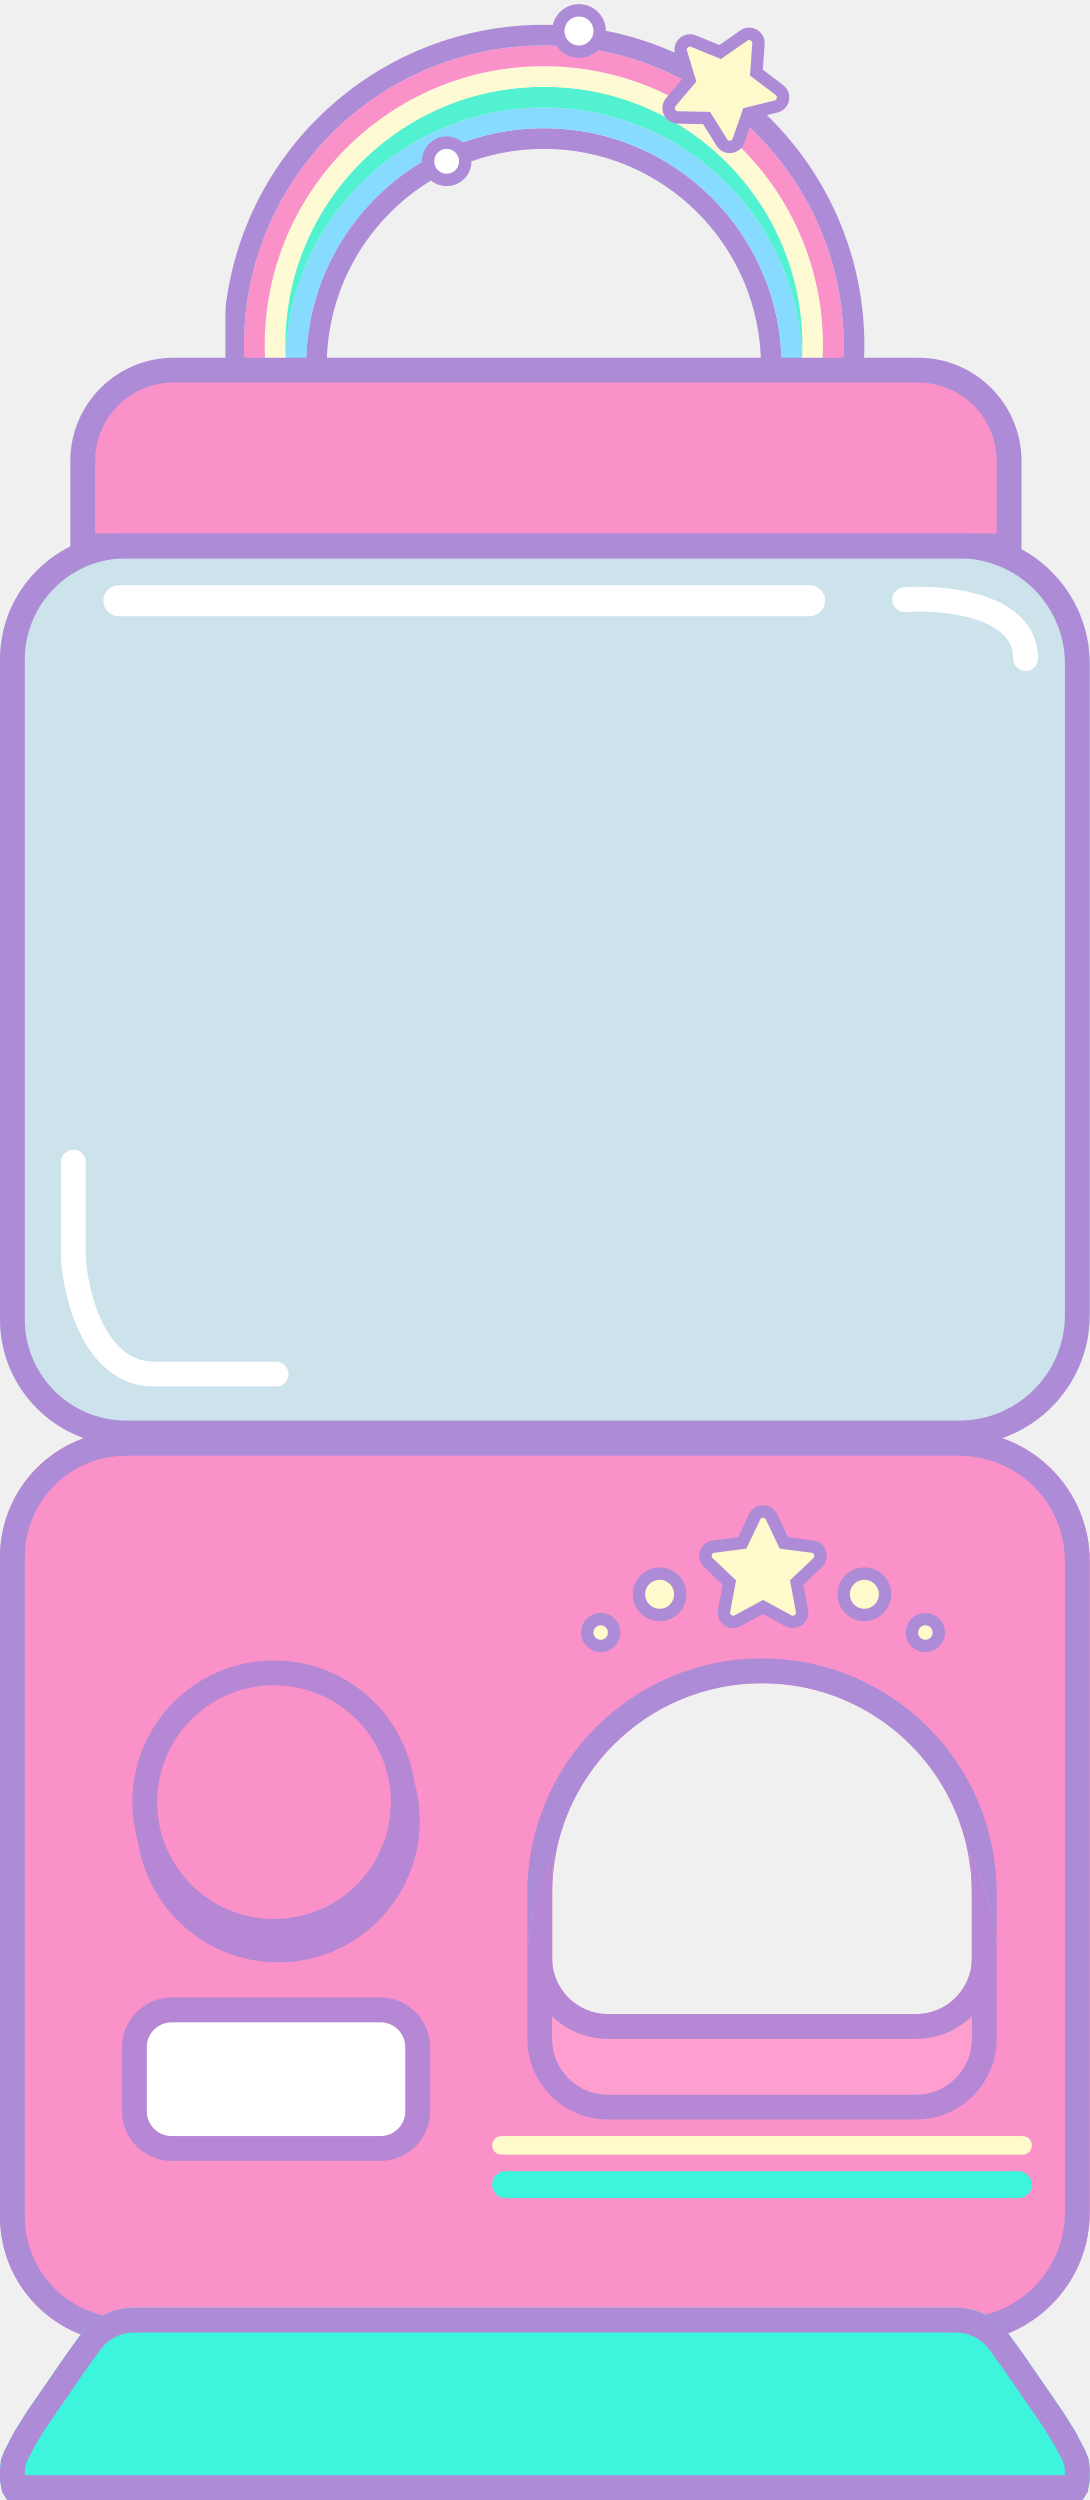
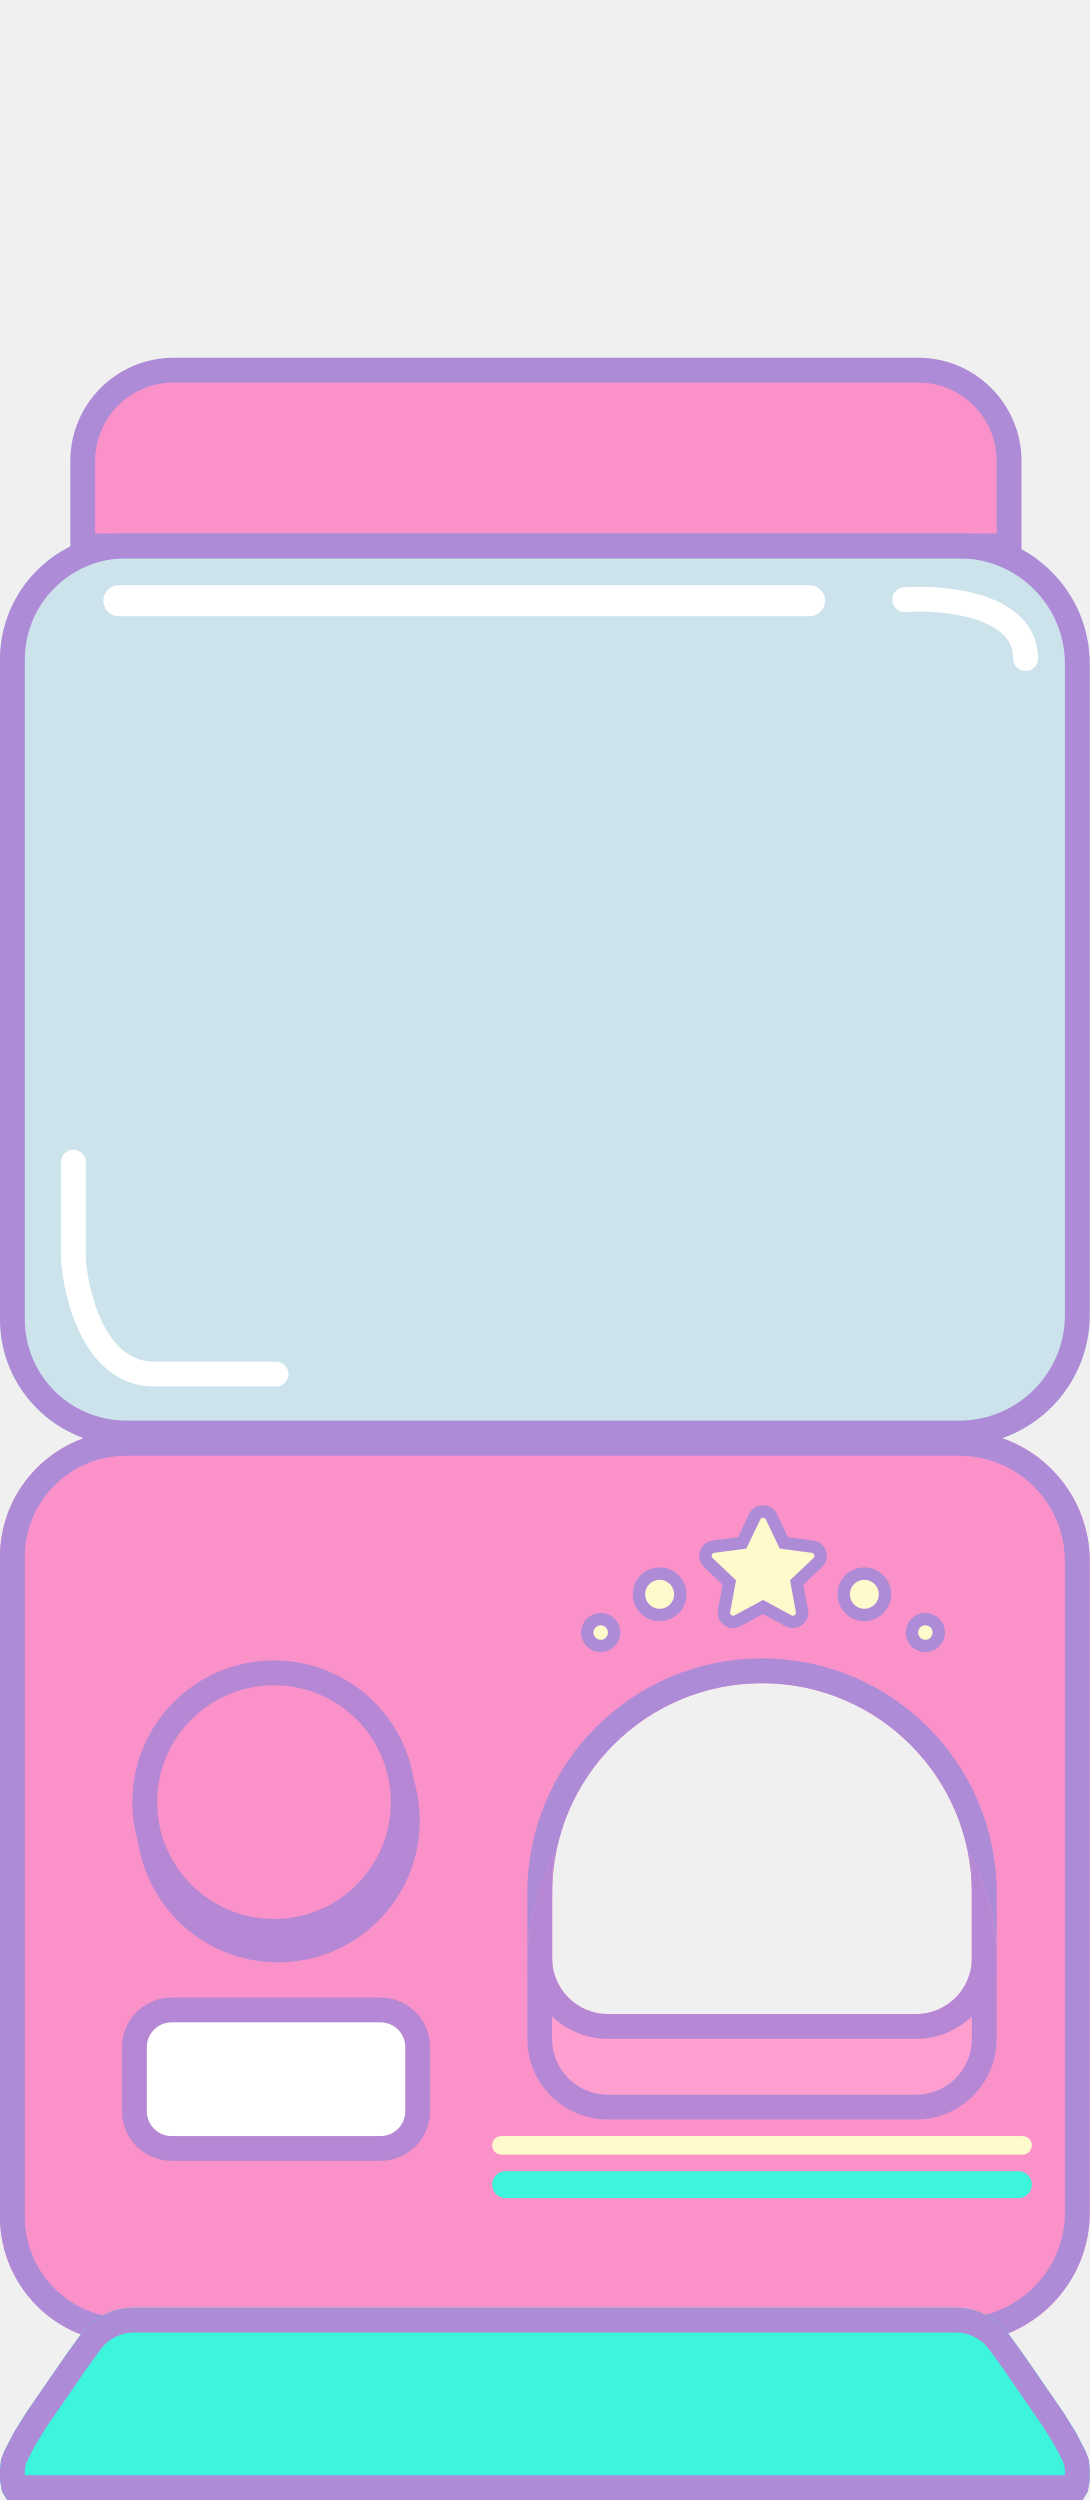
<svg xmlns="http://www.w3.org/2000/svg" width="527" height="1209" viewBox="0 0 527 1209" fill="none">
  <mask id="mask0_134_78" style="mask-type:alpha" maskUnits="userSpaceOnUse" x="109" y="0" width="310" height="177">
    <rect x="109" width="310" height="177" fill="#C4C4C4" />
  </mask>
-   <g mask="url(#mask0_134_78)">
-     <circle cx="263" cy="177" r="110" stroke="#AD8BD6" stroke-width="10" />
-     <circle cx="263" cy="177" r="120" stroke="#86DBFE" stroke-width="10" />
-     <circle cx="263" cy="177" r="130" stroke="#51F1D2" stroke-width="10" />
-     <circle cx="263" cy="167" r="130" stroke="#FDFAD4" stroke-width="10" />
-     <circle cx="263" cy="167" r="140" stroke="#FB91C9" stroke-width="10" />
-     <circle cx="263" cy="167" r="150" stroke="#AD8BD6" stroke-width="10" />
-     <path d="M365.791 35.115L366.795 21.198C367.068 17.422 362.841 15.018 359.735 17.181L348.284 25.155L335.358 19.899C331.852 18.473 328.259 21.75 329.356 25.372L333.402 38.727L324.408 49.396C321.969 52.29 323.975 56.72 327.759 56.796L341.71 57.075L349.078 68.925C351.077 72.139 355.909 71.601 357.151 68.025L361.728 54.843L375.275 51.497C378.949 50.59 379.93 45.827 376.913 43.542L365.791 35.115Z" fill="#FEFACC" stroke="#AD8BD6" stroke-width="6" />
-     <circle cx="280" cy="15" r="10" fill="white" stroke="#AD8BD6" stroke-width="6" />
-     <circle cx="216" cy="78" r="9" fill="white" stroke="#AD8BD6" stroke-width="6" />
-   </g>
  <mask id="path-11-inside-1_134_78" fill="white">
    <path fill-rule="evenodd" clip-rule="evenodd" d="M0 753C0 719.311 27.311 692 61 692H259H463.88C498.74 692 527 720.26 527 755.12V1069.88C527 1104.74 498.74 1133 463.88 1133H259H61C27.311 1133 0 1105.69 0 1072V753ZM470 952V915.5C470 859.443 424.557 814 368.5 814C312.443 814 267 859.443 267 915.5V952C267 966.912 279.088 979 294 979H443C457.912 979 470 966.912 470 952Z" />
  </mask>
  <path fill-rule="evenodd" clip-rule="evenodd" d="M0 753C0 719.311 27.311 692 61 692H259H463.88C498.74 692 527 720.26 527 755.12V1069.88C527 1104.74 498.74 1133 463.88 1133H259H61C27.311 1133 0 1105.69 0 1072V753ZM470 952V915.5C470 859.443 424.557 814 368.5 814C312.443 814 267 859.443 267 915.5V952C267 966.912 279.088 979 294 979H443C457.912 979 470 966.912 470 952Z" fill="#FB91C9" />
  <path d="M61 680C20.683 680 -12 712.683 -12 753H12C12 725.938 33.938 704 61 704V680ZM259 680H61V704H259V680ZM463.88 680H259V704H463.88V680ZM539 755.12C539 713.632 505.368 680 463.88 680V704C492.113 704 515 726.887 515 755.12H539ZM539 1069.88V755.12H515V1069.88H539ZM463.88 1145C505.368 1145 539 1111.37 539 1069.88H515C515 1098.11 492.113 1121 463.88 1121V1145ZM259 1145H463.88V1121H259V1145ZM61 1145H259V1121H61V1145ZM-12 1072C-12 1112.32 20.683 1145 61 1145V1121C33.938 1121 12 1099.06 12 1072H-12ZM-12 753V1072H12V753H-12ZM458 915.5V952H482V915.5H458ZM368.5 826C417.929 826 458 866.071 458 915.5H482C482 852.816 431.184 802 368.5 802V826ZM279 915.5C279 866.071 319.071 826 368.5 826V802C305.816 802 255 852.816 255 915.5H279ZM279 952V915.5H255V952H279ZM294 967C285.716 967 279 960.284 279 952H255C255 973.539 272.461 991 294 991V967ZM443 967H294V991H443V967ZM458 952C458 960.284 451.284 967 443 967V991C464.539 991 482 973.539 482 952H458Z" fill="#AD8BD6" mask="url(#path-11-inside-1_134_78)" />
  <mask id="path-13-inside-2_134_78" fill="white">
    <path fill-rule="evenodd" clip-rule="evenodd" d="M64.773 1116C54.518 1116 44.885 1120.91 38.866 1129.22L32.134 1138.5L24.224 1150L12.854 1166.5L6.921 1176L1.977 1185.5L0.494 1189.5L0 1194V1199.5L0.989 1205L3.461 1209H192.805H194.782H523.539L526.011 1205L527 1199.5V1194L526.506 1189.5L525.023 1185.5L520.079 1176L514.146 1166.5L502.776 1150L494.866 1138.5L488.134 1129.22C482.115 1120.91 472.482 1116 462.227 1116H194.782H192.805H64.773Z" />
  </mask>
  <path fill-rule="evenodd" clip-rule="evenodd" d="M64.773 1116C54.518 1116 44.885 1120.91 38.866 1129.22L32.134 1138.5L24.224 1150L12.854 1166.5L6.921 1176L1.977 1185.5L0.494 1189.5L0 1194V1199.5L0.989 1205L3.461 1209H192.805H194.782H523.539L526.011 1205L527 1199.5V1194L526.506 1189.5L525.023 1185.5L520.079 1176L514.146 1166.5L502.776 1150L494.866 1138.5L488.134 1129.22C482.115 1120.91 472.482 1116 462.227 1116H194.782H192.805H64.773Z" fill="#3DF5DD" />
  <path d="M38.866 1129.22L29.151 1122.17L29.151 1122.17L38.866 1129.22ZM32.134 1138.5L22.419 1131.46L22.332 1131.58L22.247 1131.7L32.134 1138.5ZM24.224 1150L34.105 1156.81L34.111 1156.8L24.224 1150ZM12.854 1166.5L2.973 1159.69L2.819 1159.91L2.675 1160.14L12.854 1166.5ZM6.921 1176L-3.257 1169.64L-3.506 1170.04L-3.724 1170.46L6.921 1176ZM1.977 1185.5L-8.667 1179.96L-9.013 1180.63L-9.274 1181.33L1.977 1185.5ZM0.494 1189.5L-10.757 1185.33L-11.272 1186.72L-11.434 1188.19L0.494 1189.5ZM0 1194L-11.928 1192.69L-12 1193.34V1194H0ZM0 1199.5H-12V1200.57L-11.811 1201.62L0 1199.5ZM0.989 1205L-10.822 1207.12L-10.418 1209.37L-9.219 1211.31L0.989 1205ZM3.461 1209L-6.748 1215.31L-3.23 1221H3.461V1209ZM523.539 1209V1221H530.23L533.748 1215.31L523.539 1209ZM526.011 1205L536.219 1211.31L537.418 1209.37L537.822 1207.12L526.011 1205ZM527 1199.5L538.811 1201.62L539 1200.57V1199.5H527ZM527 1194H539V1193.34L538.928 1192.69L527 1194ZM526.506 1189.5L538.434 1188.19L538.272 1186.72L537.757 1185.33L526.506 1189.5ZM525.023 1185.5L536.274 1181.33L536.013 1180.63L535.667 1179.96L525.023 1185.5ZM520.079 1176L530.724 1170.46L530.506 1170.04L530.257 1169.64L520.079 1176ZM514.146 1166.5L524.325 1160.14L524.181 1159.91L524.027 1159.69L514.146 1166.5ZM502.776 1150L492.889 1156.8L492.895 1156.81L502.776 1150ZM494.866 1138.5L504.753 1131.7L504.668 1131.58L504.581 1131.46L494.866 1138.5ZM488.134 1129.22L478.419 1136.26L478.419 1136.26L488.134 1129.22ZM48.581 1136.26C52.343 1131.07 58.364 1128 64.773 1128V1104C50.673 1104 37.428 1110.76 29.151 1122.17L48.581 1136.26ZM41.849 1145.54L48.581 1136.26L29.151 1122.17L22.419 1131.46L41.849 1145.54ZM34.111 1156.8L42.021 1145.3L22.247 1131.7L14.337 1143.2L34.111 1156.8ZM22.735 1173.31L34.105 1156.81L14.343 1143.19L2.973 1159.69L22.735 1173.31ZM17.1 1182.36L23.032 1172.86L2.675 1160.14L-3.257 1169.64L17.1 1182.36ZM12.622 1191.04L17.566 1181.54L-3.724 1170.46L-8.667 1179.96L12.622 1191.04ZM11.746 1193.67L13.229 1189.67L-9.274 1181.33L-10.757 1185.33L11.746 1193.67ZM11.928 1195.31L12.423 1190.81L-11.434 1188.19L-11.928 1192.69L11.928 1195.31ZM12 1199.5V1194H-12V1199.5H12ZM12.799 1202.88L11.811 1197.38L-11.811 1201.62L-10.822 1207.12L12.799 1202.88ZM13.669 1202.69L11.197 1198.69L-9.219 1211.31L-6.748 1215.31L13.669 1202.69ZM192.805 1197H3.461V1221H192.805V1197ZM192.805 1221H194.782V1197H192.805V1221ZM194.782 1221H523.539V1197H194.782V1221ZM533.748 1215.31L536.219 1211.31L515.803 1198.69L513.331 1202.69L533.748 1215.31ZM537.822 1207.12L538.811 1201.62L515.189 1197.38L514.201 1202.88L537.822 1207.12ZM539 1199.5V1194H515V1199.5H539ZM538.928 1192.69L538.434 1188.19L514.577 1190.81L515.072 1195.31L538.928 1192.69ZM537.757 1185.33L536.274 1181.33L513.771 1189.67L515.254 1193.67L537.757 1185.33ZM535.667 1179.96L530.724 1170.46L509.434 1181.54L514.378 1191.04L535.667 1179.96ZM530.257 1169.64L524.325 1160.14L503.968 1172.86L509.9 1182.36L530.257 1169.64ZM524.027 1159.69L512.657 1143.19L492.895 1156.81L504.265 1173.31L524.027 1159.69ZM512.663 1143.2L504.753 1131.7L484.979 1145.3L492.889 1156.8L512.663 1143.2ZM504.581 1131.46L497.849 1122.17L478.419 1136.26L485.151 1145.54L504.581 1131.46ZM497.849 1122.17C489.572 1110.76 476.327 1104 462.227 1104V1128C468.636 1128 474.657 1131.07 478.419 1136.26L497.849 1122.17ZM462.227 1104H194.782V1128H462.227V1104ZM194.782 1104H192.805V1128H194.782V1104ZM64.773 1128H192.805V1104H64.773V1128Z" fill="#AD8BD6" mask="url(#path-13-inside-2_134_78)" />
  <path d="M482 264H488V258V223C488 198.699 468.301 179 444 179H84C59.7 179 40 198.699 40 223V258V264H46H482Z" fill="#FB91C9" stroke="#AD8BD6" stroke-width="12" />
  <mask id="path-16-inside-3_134_78" fill="white">
    <path fill-rule="evenodd" clip-rule="evenodd" d="M61 258C27.311 258 0 285.311 0 319V638C0 671.689 27.311 699 61 699H259H463.88C498.74 699 527 670.74 527 635.88V321.12C527 286.26 498.74 258 463.88 258H259H61Z" />
  </mask>
  <path fill-rule="evenodd" clip-rule="evenodd" d="M61 258C27.311 258 0 285.311 0 319V638C0 671.689 27.311 699 61 699H259H463.88C498.74 699 527 670.74 527 635.88V321.12C527 286.26 498.74 258 463.88 258H259H61Z" fill="#34ACD9" fill-opacity="0.19" />
  <path d="M12 319C12 291.938 33.938 270 61 270V246C20.683 246 -12 278.683 -12 319H12ZM12 638V319H-12V638H12ZM61 687C33.938 687 12 665.062 12 638H-12C-12 678.317 20.683 711 61 711V687ZM259 687H61V711H259V687ZM259 711H463.88V687H259V711ZM463.88 711C505.368 711 539 677.368 539 635.88H515C515 664.113 492.113 687 463.88 687V711ZM539 635.88V321.12H515V635.88H539ZM539 321.12C539 279.632 505.368 246 463.88 246V270C492.113 270 515 292.887 515 321.12H539ZM463.88 246H259V270H463.88V246ZM61 270H259V246H61V270Z" fill="#AD8BD6" mask="url(#path-16-inside-3_134_78)" />
  <path d="M379.071 746.139L373.061 733.545C371.431 730.129 366.569 730.129 364.939 733.545L358.929 746.139L345.095 747.962C341.342 748.457 339.84 753.082 342.585 755.688L352.705 765.295L350.165 779.015C349.475 782.737 353.409 785.595 356.736 783.79L369 777.133L381.264 783.79C384.591 785.595 388.525 782.737 387.835 779.015L385.295 765.295L395.415 755.688C398.16 753.082 396.658 748.457 392.905 747.962L379.071 746.139Z" fill="#FEFACC" stroke="#AD8BD6" stroke-width="6" />
  <circle cx="418" cy="771" r="10" fill="#FEFACC" stroke="#AD8BD6" stroke-width="6" />
  <circle cx="319" cy="771" r="10" fill="#FEFACC" stroke="#AD8BD6" stroke-width="6" />
  <circle cx="290.5" cy="789.5" r="6.5" fill="#FEFACC" stroke="#AD8BD6" stroke-width="6" />
  <circle cx="447.5" cy="789.5" r="6.5" fill="#FEFACC" stroke="#AD8BD6" stroke-width="6" />
  <rect x="238" y="1033" width="261" height="9" rx="4.5" fill="#FEFACC" />
  <rect x="238" y="1050" width="261" height="13" rx="6.5" fill="#3DF5DD" />
  <rect x="50" y="283" width="349" height="15" rx="7.5" fill="white" />
  <path d="M437.5 290C457 288.667 496 292.5 496 318.5" stroke="white" stroke-width="12" stroke-linecap="round" />
  <rect x="65" y="972" width="137" height="67" rx="18" fill="white" stroke="#B687D4" stroke-width="12" />
  <circle cx="134.5" cy="880.5" r="62.5" fill="#C4C4C4" stroke="#B687D4" stroke-width="12" />
  <circle cx="132.5" cy="871.5" r="62.5" fill="#FB91C9" stroke="#B687D4" stroke-width="12" />
  <path d="M35.5 562V608.5C36.667 627.167 46.1 664.5 74.5 664.5C102.9 664.5 125.667 664.5 133.5 664.5" stroke="white" stroke-width="12" stroke-linecap="round" />
  <mask id="path-31-inside-4_134_78" fill="white">
    <path fill-rule="evenodd" clip-rule="evenodd" d="M470 947V910.5C470 905.884 469.692 901.339 469.095 896.886C477.338 912.614 482 930.512 482 949.5V986C482 1007.54 464.539 1025 443 1025H294C272.461 1025 255 1007.54 255 986V949.5C255 930.512 259.662 912.614 267.905 896.886C267.308 901.339 267 905.884 267 910.5V947C267 961.911 279.088 974 294 974H443C457.912 974 470 961.911 470 947Z" />
  </mask>
  <path fill-rule="evenodd" clip-rule="evenodd" d="M470 947V910.5C470 905.884 469.692 901.339 469.095 896.886C477.338 912.614 482 930.512 482 949.5V986C482 1007.54 464.539 1025 443 1025H294C272.461 1025 255 1007.54 255 986V949.5C255 930.512 259.662 912.614 267.905 896.886C267.308 901.339 267 905.884 267 910.5V947C267 961.911 279.088 974 294 974H443C457.912 974 470 961.911 470 947Z" fill="#FF9FD0" />
  <path d="M469.095 896.886L479.724 891.316L457.201 898.481L469.095 896.886ZM267.905 896.886L279.799 898.481L257.276 891.316L267.905 896.886ZM458 910.5V947H482V910.5H458ZM457.201 898.481C457.728 902.407 458 906.418 458 910.5H482C482 905.349 481.656 900.272 480.989 895.292L457.201 898.481ZM458.466 902.457C465.83 916.507 470 932.499 470 949.5H494C494 928.526 488.845 908.721 479.724 891.316L458.466 902.457ZM470 949.5V986H494V949.5H470ZM470 986C470 1000.91 457.912 1013 443 1013V1037C471.167 1037 494 1014.17 494 986H470ZM443 1013H294V1037H443V1013ZM294 1013C279.088 1013 267 1000.91 267 986H243C243 1014.17 265.833 1037 294 1037V1013ZM267 986V949.5H243V986H267ZM267 949.5C267 932.499 271.17 916.507 278.534 902.457L257.276 891.316C248.155 908.721 243 928.526 243 949.5H267ZM279 910.5C279 906.418 279.272 902.407 279.799 898.481L256.011 895.292C255.344 900.272 255 905.349 255 910.5H279ZM279 947V910.5H255V947H279ZM294 962C285.716 962 279 955.284 279 947H255C255 968.539 272.461 986 294 986V962ZM443 962H294V986H443V962ZM458 947C458 955.284 451.284 962 443 962V986C464.539 986 482 968.539 482 947H458Z" fill="#B687D4" mask="url(#path-31-inside-4_134_78)" />
</svg>
